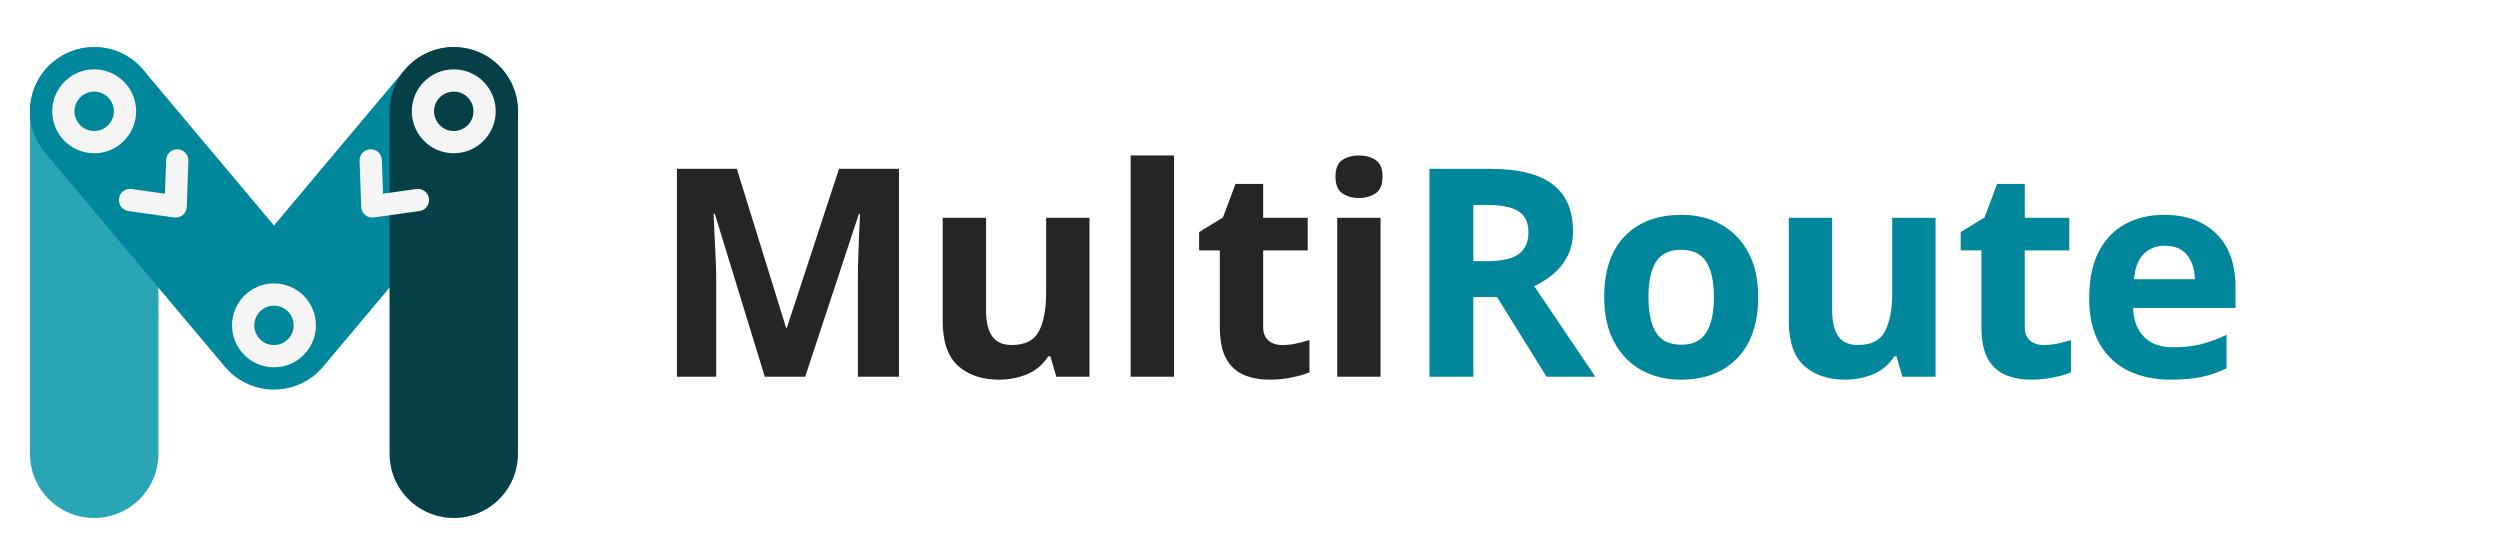
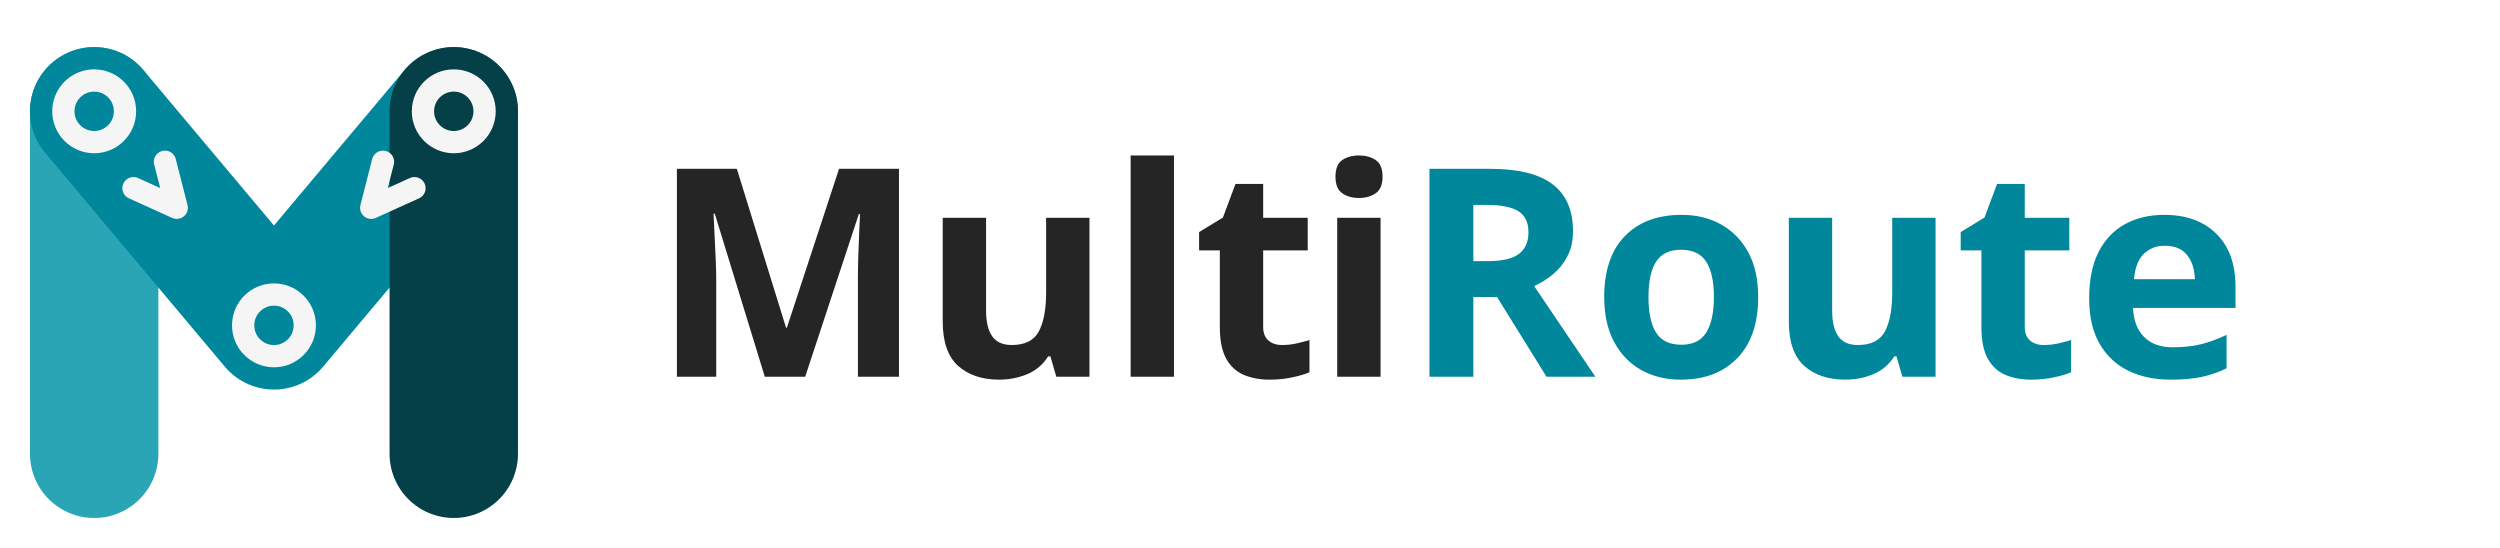
<svg xmlns="http://www.w3.org/2000/svg" viewBox="0 0 292 64" width="584" height="128">
  <g fill="none" stroke-linecap="round" stroke-linejoin="round" stroke-width="15">
    <path stroke="#2AA5B5" d="M11 53V13" />
    <path stroke="#00879B" d="M11 13L32 38L53 13" />
    <path stroke="#053F47" d="M53 13V53" />
  </g>
  <g fill="none" stroke="#F5F5F5" stroke-width="2.6" stroke-linecap="round" stroke-linejoin="round">
    <circle cx="11" cy="13" r="3.6" />
    <circle cx="53" cy="13" r="3.6" />
    <circle cx="32" cy="38" r="3.6" />
-     <path transform="translate(20 23.5) rotate(50)" d="M-3.2 -3.6L0.8 0L-3.2 3.6" />
-     <path transform="translate(44 23.5) rotate(130)" d="M-3.2 -3.6L0.8 0L-3.2 3.6" />
+     <path transform="translate(20 23.5) rotate(50)" d="M-4 -2.4L1 0L-4 2.4" />
+     <path transform="translate(44 23.5) rotate(130)" d="M-4 -2.4L1 0L-4 2.4" />
  </g>
  <text x="76" y="44" font-family="'Segoe UI Variable Display','Segoe UI',system-ui,sans-serif" font-size="34" font-weight="600" letter-spacing="-0.5" fill="#252525">Multi<tspan fill="#00879B">Route</tspan>
  </text>
</svg>
